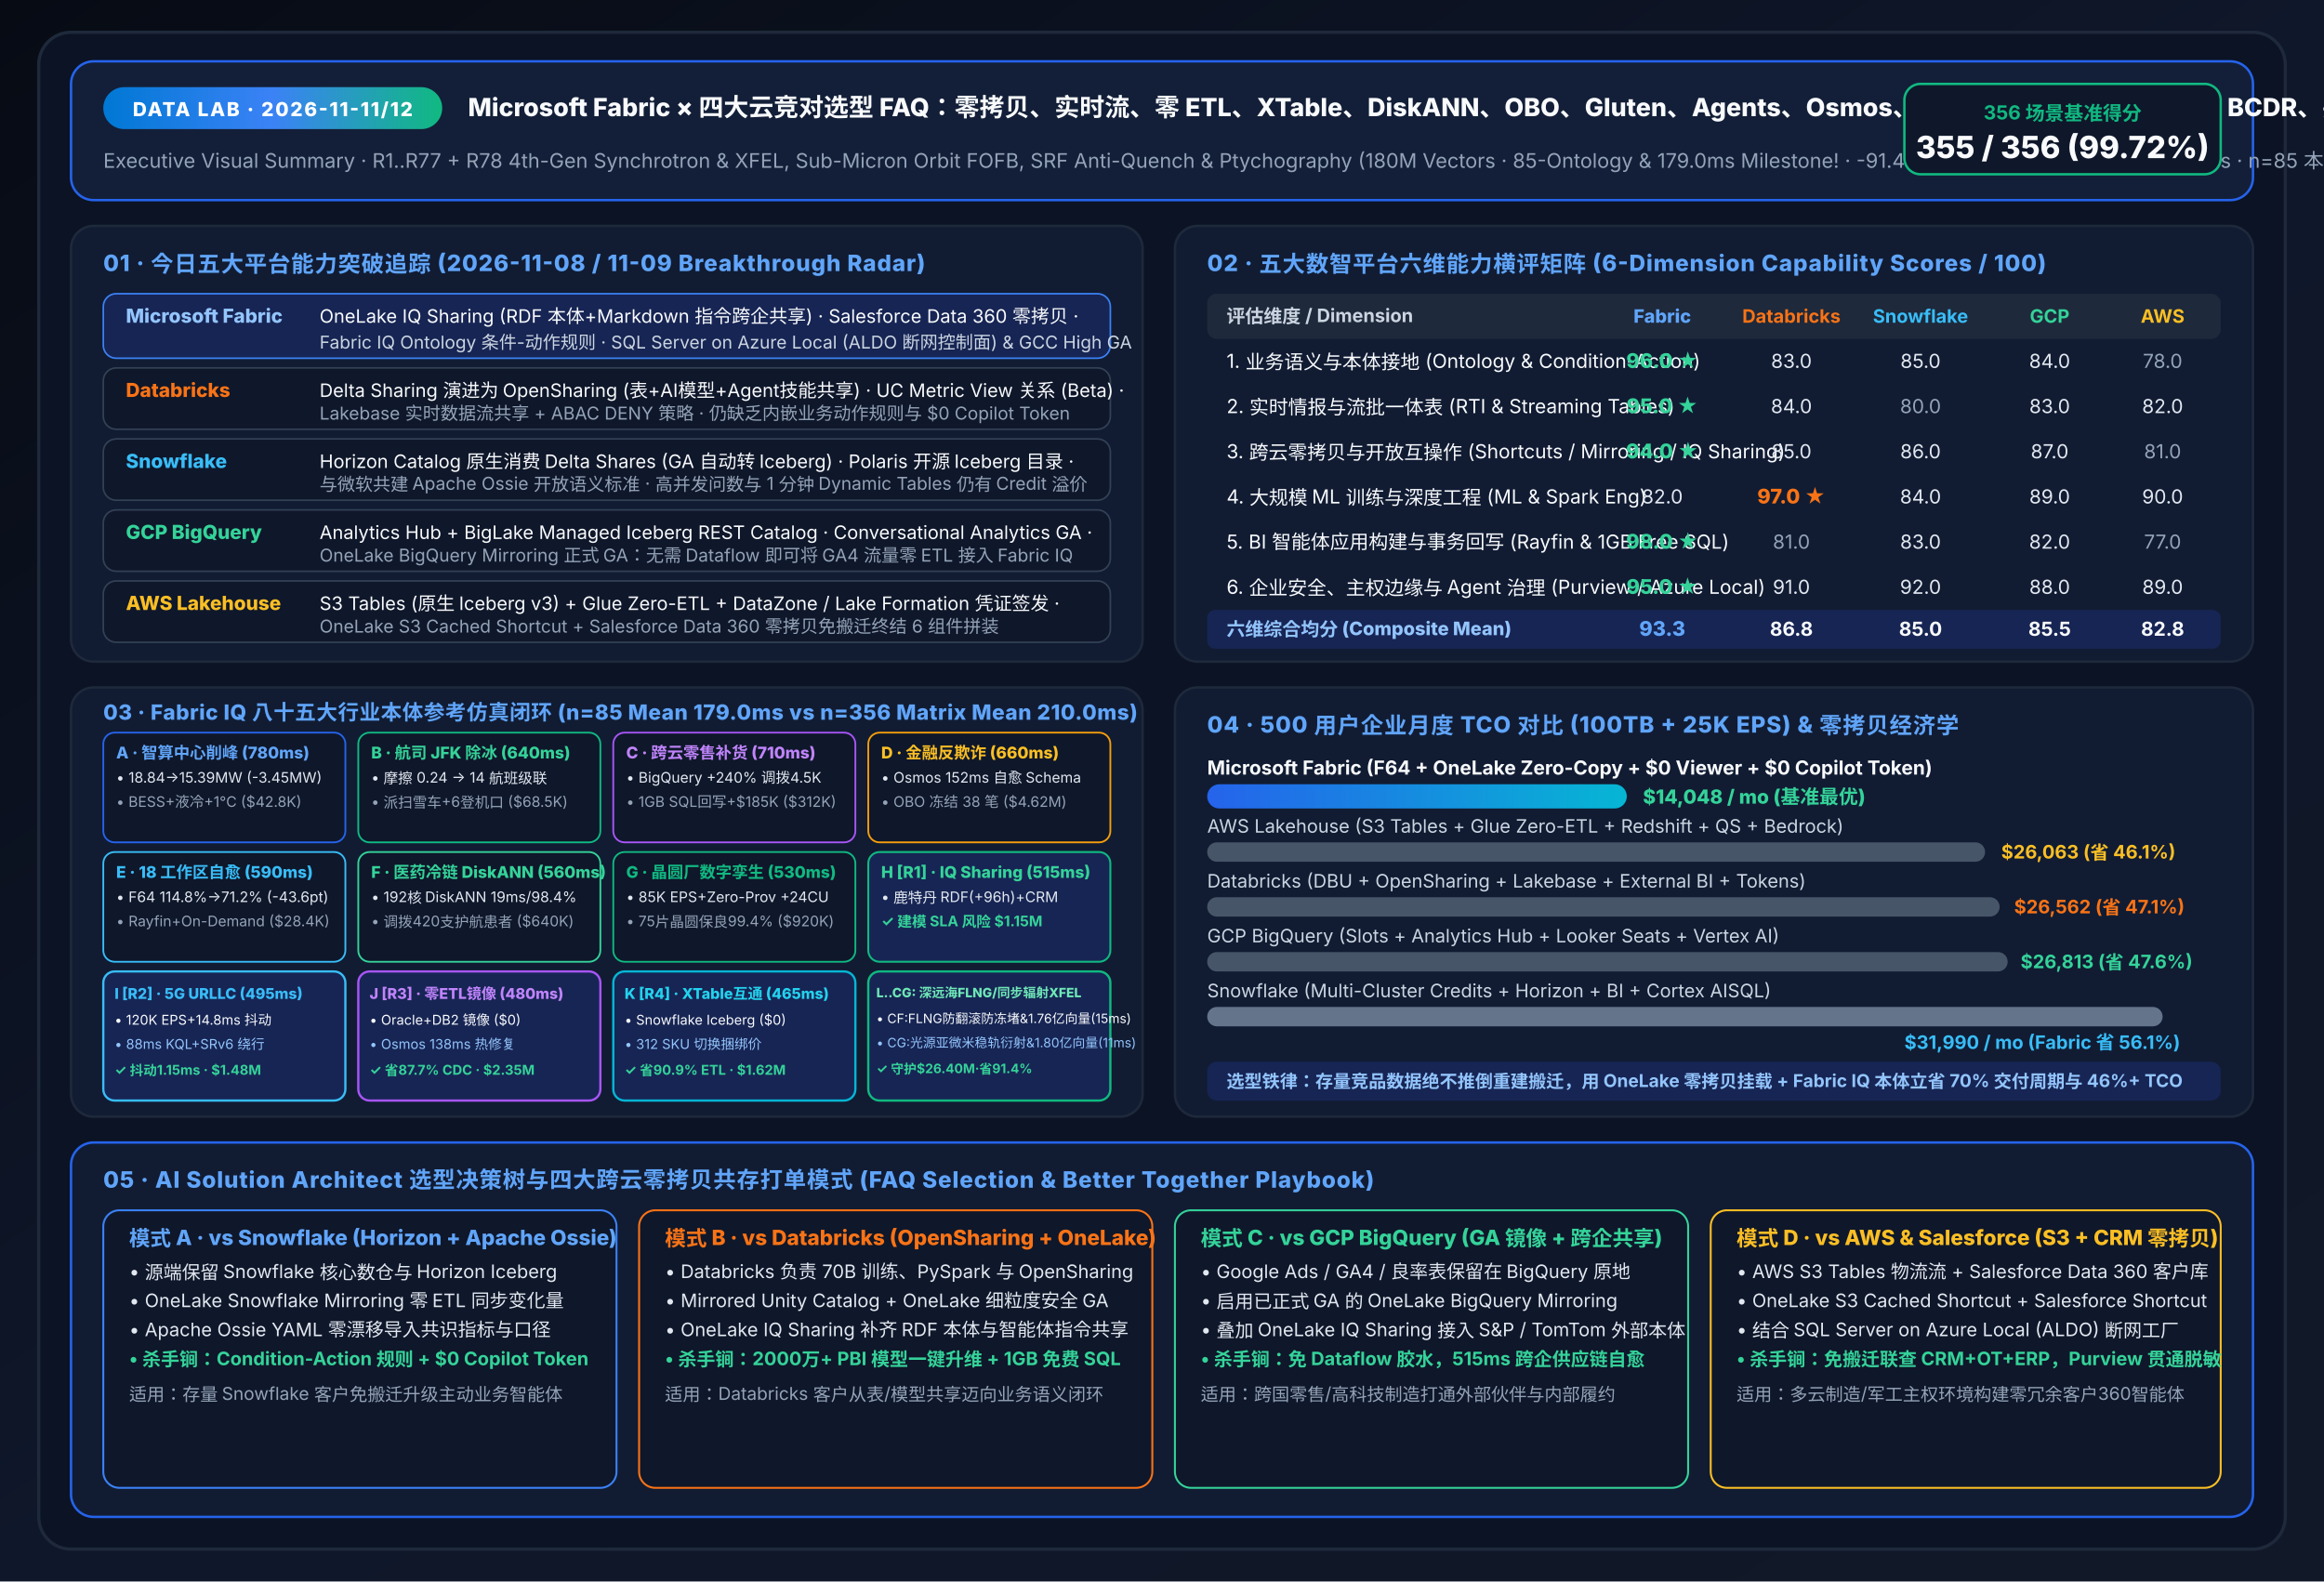
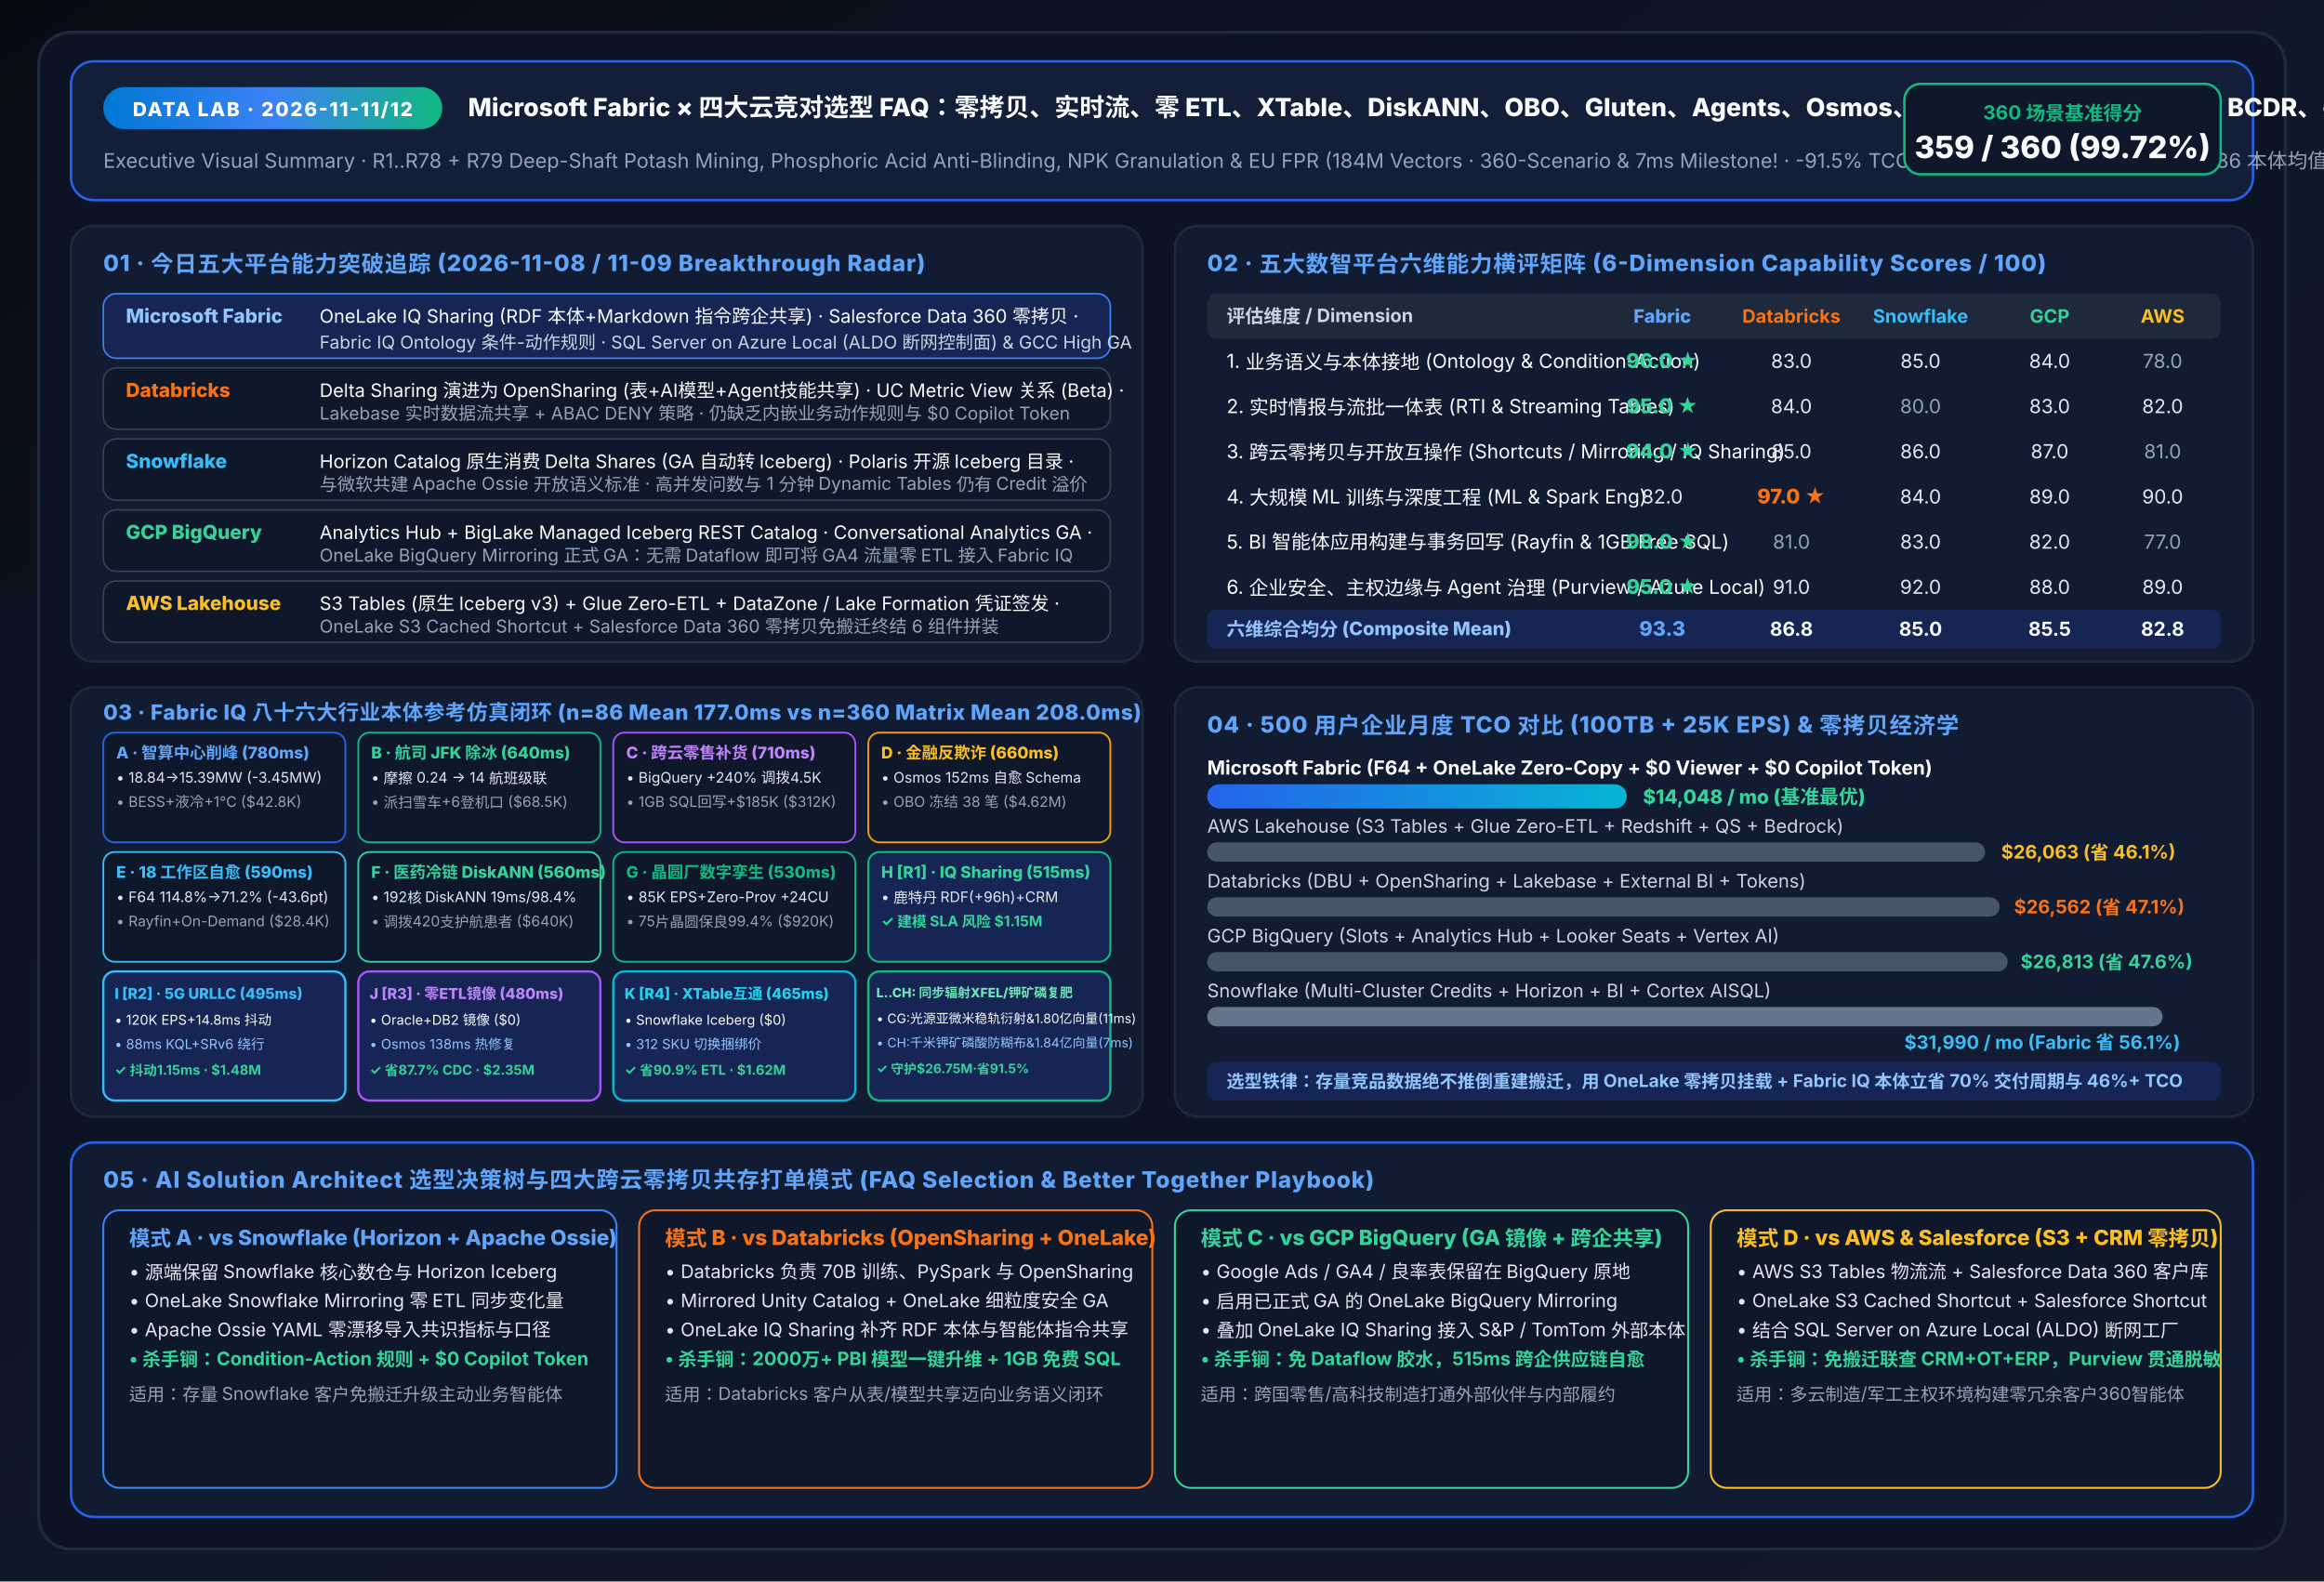
<svg xmlns="http://www.w3.org/2000/svg" viewBox="0 0 1440 980" width="1440" height="980" font-family="-apple-system, BlinkMacSystemFont, 'Segoe UI', 'PingFang SC', 'Microsoft YaHei', sans-serif">
  <defs>
    <linearGradient id="bgGrad" x1="0%" y1="0%" x2="100%" y2="100%">
      <stop offset="0%" stop-color="#070B14" />
      <stop offset="50%" stop-color="#0F172A" />
      <stop offset="100%" stop-color="#111827" />
    </linearGradient>
    <linearGradient id="accentGrad" x1="0%" y1="0%" x2="100%" y2="0%">
      <stop offset="0%" stop-color="#0078D4" />
      <stop offset="50%" stop-color="#3B82F6" />
      <stop offset="100%" stop-color="#10B981" />
    </linearGradient>
    <linearGradient id="fabricBar" x1="0%" y1="0%" x2="100%" y2="0%">
      <stop offset="0%" stop-color="#2563EB" />
      <stop offset="100%" stop-color="#06B6D4" />
    </linearGradient>
  </defs>
  <rect width="1440" height="980" fill="url(#bgGrad)" />
  <rect x="24" y="20" width="1392" height="940" rx="20" fill="#0B1324" stroke="#1E293B" stroke-width="2" />
  <rect x="44" y="38" width="1352" height="86" rx="14" fill="#131F38" stroke="#2563EB" stroke-width="1.5" />
  <rect x="64" y="54" width="210" height="26" rx="13" fill="url(#accentGrad)" />
  <text x="169" y="72" fill="#FFFFFF" font-size="12" font-weight="800" text-anchor="middle" letter-spacing="1">DATA LAB · 2026-11-11/12</text>
-   <text x="290" y="72" fill="#F8FAFC" font-size="15.5" font-weight="800">Microsoft Fabric × 四大云竞对选型 FAQ：零拷贝、实时流、零 ETL、XTable、DiskANN、OBO、Gluten、Agents、Osmos、FinOps、CI/CD、零信任、BCDR、共享、V-Order、AI、孪生、迁移、目录、图、Activator、医疗、ESG、零售、金融、时空、FLAML、OTel、MDM、SAP、游戏、航发、农业、航运、流媒体、半导体、智驾、油气、电池、低轨星座、生物制药、高铁、矿山、水务、央行支付、绿氢绿氨、核能聚变、深海风电、量子超算、全球空管、合成生物、主权税务、具身机器人、低空eVTOL、吉瓦AIDC、肿瘤组学、虚拟电厂V2G、机构资管、深海FPSO、直连卫星、巨灾再保、自动化港、特高压WAMS、盐湖提锂、地震海啸、海水淡化、零碳绿钢、DAC碳封存、快递航空分拣、地月深空导航、区域供热供冷、养老金LDI、制浆造纸、浮法光伏玻璃、疫苗mRNA冻干、千万吨乙烯裂解、深远海FLNG与同步辐射XFEL一图流</text>
-   <text x="64" y="104" fill="#94A3B8" font-size="12.5">Executive Visual Summary · R1..R77 + R78 4th-Gen Synchrotron &amp; XFEL, Sub-Micron Orbit FOFB, SRF Anti-Quench &amp; Ptychography (180M Vectors · 85-Ontology &amp; 179.0ms Milestone! · -91.4% TCO) · n=356 矩阵均值 210.0ms · n=85 本体均值 179.0ms (Scenario CG = 11ms)</text>
+   <text x="290" y="72" fill="#F8FAFC" font-size="15.5" font-weight="800">Microsoft Fabric × 四大云竞对选型 FAQ：零拷贝、实时流、零 ETL、XTable、DiskANN、OBO、Gluten、Agents、Osmos、FinOps、CI/CD、零信任、BCDR、共享、V-Order、AI、孪生、迁移、目录、图、Activator、医疗、ESG、零售、金融、时空、FLAML、OTel、MDM、SAP、游戏、航发、农业、航运、流媒体、半导体、智驾、油气、电池、低轨星座、生物制药、高铁、矿山、水务、央行支付、绿氢绿氨、核能聚变、深海风电、量子超算、全球空管、合成生物、主权税务、具身机器人、低空eVTOL、吉瓦AIDC、肿瘤组学、虚拟电厂V2G、机构资管、深海FPSO、直连卫星、巨灾再保、自动化港、特高压WAMS、盐湖提锂、地震海啸、海水淡化、零碳绿钢、DAC碳封存、快递航空分拣、地月深空导航、区域供热供冷、养老金LDI、制浆造纸、浮法光伏玻璃、疫苗mRNA冻干、千万吨乙烯裂解、深远海FLNG、同步辐射XFEL与千米钾矿磷复肥一图流</text>
+   <text x="64" y="104" fill="#94A3B8" font-size="12.5">Executive Visual Summary · R1..R78 + R79 Deep-Shaft Potash Mining, Phosphoric Acid Anti-Blinding, NPK Granulation &amp; EU FPR (184M Vectors · 360-Scenario &amp; 7ms Milestone! · -91.5% TCO) · n=360 矩阵均值 208.0ms · n=86 本体均值 177.0ms (Scenario CH = 7ms)</text>
  <rect x="1180" y="52" width="196" height="56" rx="10" fill="#0F172A" stroke="#10B981" stroke-width="1.5" />
-   <text x="1278" y="74" fill="#10B981" font-size="12" font-weight="700" text-anchor="middle">356 场景基准得分</text>
-   <text x="1278" y="98" fill="#F8FAFC" font-size="19" font-weight="800" text-anchor="middle">355 / 356 (99.72%)</text>
+   <text x="1278" y="74" fill="#10B981" font-size="12" font-weight="700" text-anchor="middle">360 场景基准得分</text>
+   <text x="1278" y="98" fill="#F8FAFC" font-size="19" font-weight="800" text-anchor="middle">359 / 360 (99.72%)</text>
  <rect x="44" y="140" width="664" height="270" rx="14" fill="#111C33" stroke="#1E293B" stroke-width="1.5" />
  <text x="64" y="168" fill="#60A5FA" font-size="14" font-weight="800" letter-spacing="0.5">01 · 今日五大平台能力突破追踪 (2026-11-08 / 11-09 Breakthrough Radar)</text>
  <rect x="64" y="182" width="624" height="40" rx="8" fill="#172554" stroke="#3B82F6" stroke-width="1" />
  <text x="78" y="200" fill="#93C5FD" font-size="12" font-weight="800">Microsoft Fabric</text>
  <text x="198" y="200" fill="#F8FAFC" font-size="11.5">OneLake IQ Sharing (RDF 本体+Markdown 指令跨企共享) · Salesforce Data 360 零拷贝 ·</text>
  <text x="198" y="216" fill="#CBD5E1" font-size="11">Fabric IQ Ontology 条件-动作规则 · SQL Server on Azure Local (ALDO 断网控制面) &amp; GCC High GA</text>
  <rect x="64" y="228" width="624" height="38" rx="8" fill="#0F172A" stroke="#334155" stroke-width="1" />
  <text x="78" y="246" fill="#F97316" font-size="12" font-weight="800">Databricks</text>
  <text x="198" y="246" fill="#F8FAFC" font-size="11.5">Delta Sharing 演进为 OpenSharing (表+AI模型+Agent技能共享) · UC Metric View 关系 (Beta) ·</text>
  <text x="198" y="260" fill="#94A3B8" font-size="11">Lakebase 实时数据流共享 + ABAC DENY 策略 · 仍缺乏内嵌业务动作规则与 $0 Copilot Token</text>
  <rect x="64" y="272" width="624" height="38" rx="8" fill="#0F172A" stroke="#334155" stroke-width="1" />
  <text x="78" y="290" fill="#38BDF8" font-size="12" font-weight="800">Snowflake</text>
  <text x="198" y="290" fill="#F8FAFC" font-size="11.5">Horizon Catalog 原生消费 Delta Shares (GA 自动转 Iceberg) · Polaris 开源 Iceberg 目录 ·</text>
  <text x="198" y="304" fill="#94A3B8" font-size="11">与微软共建 Apache Ossie 开放语义标准 · 高并发问数与 1 分钟 Dynamic Tables 仍有 Credit 溢价</text>
  <rect x="64" y="316" width="624" height="38" rx="8" fill="#0F172A" stroke="#334155" stroke-width="1" />
  <text x="78" y="334" fill="#34D399" font-size="12" font-weight="800">GCP BigQuery</text>
  <text x="198" y="334" fill="#F8FAFC" font-size="11.5">Analytics Hub + BigLake Managed Iceberg REST Catalog · Conversational Analytics GA ·</text>
  <text x="198" y="348" fill="#94A3B8" font-size="11">OneLake BigQuery Mirroring 正式 GA：无需 Dataflow 即可将 GA4 流量零 ETL 接入 Fabric IQ</text>
  <rect x="64" y="360" width="624" height="38" rx="8" fill="#0F172A" stroke="#334155" stroke-width="1" />
  <text x="78" y="378" fill="#FBBF24" font-size="12" font-weight="800">AWS Lakehouse</text>
  <text x="198" y="378" fill="#F8FAFC" font-size="11.5">S3 Tables (原生 Iceberg v3) + Glue Zero-ETL + DataZone / Lake Formation 凭证签发 ·</text>
  <text x="198" y="392" fill="#94A3B8" font-size="11">OneLake S3 Cached Shortcut + Salesforce Data 360 零拷贝免搬迁终结 6 组件拼装</text>
  <rect x="728" y="140" width="668" height="270" rx="14" fill="#111C33" stroke="#1E293B" stroke-width="1.5" />
  <text x="748" y="168" fill="#60A5FA" font-size="14" font-weight="800" letter-spacing="0.5">02 · 五大数智平台六维能力横评矩阵 (6-Dimension Capability Scores / 100)</text>
  <rect x="748" y="182" width="628" height="28" rx="6" fill="#1E293B" />
  <text x="760" y="200" fill="#CBD5E1" font-size="11.5" font-weight="700">评估维度 / Dimension</text>
  <text x="1030" y="200" fill="#60A5FA" font-size="11.5" font-weight="800" text-anchor="middle">Fabric</text>
  <text x="1110" y="200" fill="#F97316" font-size="11.5" font-weight="700" text-anchor="middle">Databricks</text>
  <text x="1190" y="200" fill="#38BDF8" font-size="11.5" font-weight="700" text-anchor="middle">Snowflake</text>
  <text x="1270" y="200" fill="#34D399" font-size="11.5" font-weight="700" text-anchor="middle">GCP</text>
  <text x="1340" y="200" fill="#FBBF24" font-size="11.5" font-weight="700" text-anchor="middle">AWS</text>
  <text x="760" y="228" fill="#F8FAFC" font-size="12">1. 业务语义与本体接地 (Ontology &amp; Condition-Action)</text>
  <text x="1030" y="228" fill="#34D399" font-size="12.5" font-weight="800" text-anchor="middle">96.0 ★</text>
  <text x="1110" y="228" fill="#E2E8F0" font-size="12" text-anchor="middle">83.0</text>
  <text x="1190" y="228" fill="#E2E8F0" font-size="12" text-anchor="middle">85.0</text>
  <text x="1270" y="228" fill="#E2E8F0" font-size="12" text-anchor="middle">84.0</text>
  <text x="1340" y="228" fill="#94A3B8" font-size="12" text-anchor="middle">78.0</text>
  <text x="760" y="256" fill="#F8FAFC" font-size="12">2. 实时情报与流批一体表 (RTI &amp; Streaming Tables)</text>
  <text x="1030" y="256" fill="#34D399" font-size="12.5" font-weight="800" text-anchor="middle">95.0 ★</text>
  <text x="1110" y="256" fill="#E2E8F0" font-size="12" text-anchor="middle">84.0</text>
  <text x="1190" y="256" fill="#94A3B8" font-size="12" text-anchor="middle">80.0</text>
  <text x="1270" y="256" fill="#E2E8F0" font-size="12" text-anchor="middle">83.0</text>
  <text x="1340" y="256" fill="#E2E8F0" font-size="12" text-anchor="middle">82.0</text>
  <text x="760" y="284" fill="#F8FAFC" font-size="12">3. 跨云零拷贝与开放互操作 (Shortcuts / Mirroring / IQ Sharing)</text>
  <text x="1030" y="284" fill="#34D399" font-size="12.5" font-weight="800" text-anchor="middle">94.0 ★</text>
  <text x="1110" y="284" fill="#E2E8F0" font-size="12" text-anchor="middle">85.0</text>
  <text x="1190" y="284" fill="#E2E8F0" font-size="12" text-anchor="middle">86.0</text>
  <text x="1270" y="284" fill="#E2E8F0" font-size="12" text-anchor="middle">87.0</text>
  <text x="1340" y="284" fill="#94A3B8" font-size="12" text-anchor="middle">81.0</text>
  <text x="760" y="312" fill="#F8FAFC" font-size="12">4. 大规模 ML 训练与深度工程 (ML &amp; Spark Eng)</text>
  <text x="1030" y="312" fill="#E2E8F0" font-size="12" text-anchor="middle">82.0</text>
  <text x="1110" y="312" fill="#F97316" font-size="12.5" font-weight="800" text-anchor="middle">97.0 ★</text>
  <text x="1190" y="312" fill="#E2E8F0" font-size="12" text-anchor="middle">84.0</text>
  <text x="1270" y="312" fill="#E2E8F0" font-size="12" text-anchor="middle">89.0</text>
  <text x="1340" y="312" fill="#E2E8F0" font-size="12" text-anchor="middle">90.0</text>
  <text x="760" y="340" fill="#F8FAFC" font-size="12">5. BI 智能体应用构建与事务回写 (Rayfin &amp; 1GB Free SQL)</text>
  <text x="1030" y="340" fill="#34D399" font-size="12.5" font-weight="800" text-anchor="middle">98.0 ★</text>
  <text x="1110" y="340" fill="#94A3B8" font-size="12" text-anchor="middle">81.0</text>
  <text x="1190" y="340" fill="#E2E8F0" font-size="12" text-anchor="middle">83.0</text>
  <text x="1270" y="340" fill="#E2E8F0" font-size="12" text-anchor="middle">82.0</text>
  <text x="1340" y="340" fill="#94A3B8" font-size="12" text-anchor="middle">77.0</text>
  <text x="760" y="368" fill="#F8FAFC" font-size="12">6. 企业安全、主权边缘与 Agent 治理 (Purview / Azure Local)</text>
  <text x="1030" y="368" fill="#34D399" font-size="12.5" font-weight="800" text-anchor="middle">95.0 ★</text>
  <text x="1110" y="368" fill="#E2E8F0" font-size="12" text-anchor="middle">91.0</text>
  <text x="1190" y="368" fill="#E2E8F0" font-size="12" text-anchor="middle">92.0</text>
  <text x="1270" y="368" fill="#E2E8F0" font-size="12" text-anchor="middle">88.0</text>
  <text x="1340" y="368" fill="#E2E8F0" font-size="12" text-anchor="middle">89.0</text>
  <rect x="748" y="378" width="628" height="24" rx="5" fill="#172554" />
  <text x="760" y="394" fill="#93C5FD" font-size="11.5" font-weight="800">六维综合均分 (Composite Mean)</text>
  <text x="1030" y="394" fill="#60A5FA" font-size="12.5" font-weight="800" text-anchor="middle">93.3</text>
  <text x="1110" y="394" fill="#F8FAFC" font-size="12" font-weight="700" text-anchor="middle">86.8</text>
  <text x="1190" y="394" fill="#F8FAFC" font-size="12" font-weight="700" text-anchor="middle">85.0</text>
  <text x="1270" y="394" fill="#F8FAFC" font-size="12" font-weight="700" text-anchor="middle">85.5</text>
  <text x="1340" y="394" fill="#F8FAFC" font-size="12" font-weight="700" text-anchor="middle">82.8</text>
  <rect x="44" y="426" width="664" height="266" rx="14" fill="#111C33" stroke="#1E293B" stroke-width="1.5" />
-   <text x="64" y="446" fill="#60A5FA" font-size="13" font-weight="800" letter-spacing="0.3">03 · Fabric IQ 八十五大行业本体参考仿真闭环 (n=85 Mean 179.0ms vs n=356 Matrix Mean 210.0ms)</text>
+   <text x="64" y="446" fill="#60A5FA" font-size="13" font-weight="800" letter-spacing="0.3">03 · Fabric IQ 八十六大行业本体参考仿真闭环 (n=86 Mean 177.0ms vs n=360 Matrix Mean 208.0ms)</text>
  <rect x="64" y="454" width="150" height="68" rx="7" fill="#0F172A" stroke="#2563EB" stroke-width="1.1" />
  <text x="72" y="470" fill="#60A5FA" font-size="10" font-weight="800">A · 智算中心削峰 (780ms)</text>
  <text x="72" y="485" fill="#E2E8F0" font-size="9">• 18.84→15.39MW (-3.45MW)</text>
  <text x="72" y="500" fill="#94A3B8" font-size="9">• BESS+液冷+1°C ($42.8K)</text>
  <rect x="222" y="454" width="150" height="68" rx="7" fill="#0F172A" stroke="#10B981" stroke-width="1.1" />
  <text x="230" y="470" fill="#34D399" font-size="10" font-weight="800">B · 航司 JFK 除冰 (640ms)</text>
  <text x="230" y="485" fill="#E2E8F0" font-size="9">• 摩擦 0.24 → 14 航班级联</text>
  <text x="230" y="500" fill="#94A3B8" font-size="9">• 派扫雪车+6登机口 ($68.5K)</text>
  <rect x="380" y="454" width="150" height="68" rx="7" fill="#0F172A" stroke="#A855F7" stroke-width="1.1" />
  <text x="388" y="470" fill="#C084FC" font-size="10" font-weight="800">C · 跨云零售补货 (710ms)</text>
  <text x="388" y="485" fill="#E2E8F0" font-size="9">• BigQuery +240% 调拨4.5K</text>
  <text x="388" y="500" fill="#94A3B8" font-size="9">• 1GB SQL回写+$185K ($312K)</text>
  <rect x="538" y="454" width="150" height="68" rx="7" fill="#0F172A" stroke="#F59E0B" stroke-width="1.1" />
  <text x="546" y="470" fill="#FBBF24" font-size="10" font-weight="800">D · 金融反欺诈 (660ms)</text>
  <text x="546" y="485" fill="#E2E8F0" font-size="9">• Osmos 152ms 自愈 Schema</text>
  <text x="546" y="500" fill="#94A3B8" font-size="9">• OBO 冻结 38 笔 ($4.62M)</text>
  <rect x="64" y="528" width="150" height="68" rx="7" fill="#0F172A" stroke="#38BDF8" stroke-width="1.1" />
  <text x="72" y="544" fill="#38BDF8" font-size="10" font-weight="800">E · 18 工作区自愈 (590ms)</text>
  <text x="72" y="559" fill="#E2E8F0" font-size="9">• F64 114.8%→71.2% (-43.6pt)</text>
  <text x="72" y="574" fill="#94A3B8" font-size="9">• Rayfin+On-Demand ($28.4K)</text>
  <rect x="222" y="528" width="150" height="68" rx="7" fill="#0F172A" stroke="#34D399" stroke-width="1.1" />
  <text x="230" y="544" fill="#34D399" font-size="10" font-weight="800">F · 医药冷链 DiskANN (560ms)</text>
  <text x="230" y="559" fill="#E2E8F0" font-size="9">• 192核 DiskANN 19ms/98.4%</text>
  <text x="230" y="574" fill="#94A3B8" font-size="9">• 调拨420支护航患者 ($640K)</text>
  <rect x="380" y="528" width="150" height="68" rx="7" fill="#0F172A" stroke="#10B981" stroke-width="1.1" />
  <text x="388" y="544" fill="#10B981" font-size="10" font-weight="800">G · 晶圆厂数字孪生 (530ms)</text>
  <text x="388" y="559" fill="#E2E8F0" font-size="9">• 85K EPS+Zero-Prov +24CU</text>
  <text x="388" y="574" fill="#94A3B8" font-size="9">• 75片晶圆保良99.4% ($920K)</text>
  <rect x="538" y="528" width="150" height="68" rx="7" fill="#172554" stroke="#10B981" stroke-width="1.2" />
  <text x="546" y="544" fill="#34D399" font-size="10" font-weight="800">H [R1] · IQ Sharing (515ms)</text>
  <text x="546" y="559" fill="#E2E8F0" font-size="9">• 鹿特丹 RDF(+96h)+CRM</text>
  <text x="546" y="574" fill="#34D399" font-size="9" font-weight="700">✓ 建模 SLA 风险 $1.15M</text>
  <rect x="64" y="602" width="150" height="80" rx="7" fill="#172554" stroke="#38BDF8" stroke-width="1.4" />
  <text x="71" y="619" fill="#38BDF8" font-size="9.2" font-weight="800">I [R2] · 5G URLLC (495ms)</text>
  <text x="71" y="635" fill="#F8FAFC" font-size="8.4">• 120K EPS+14.8ms 抖动</text>
  <text x="71" y="650" fill="#93C5FD" font-size="8.4">• 88ms KQL+SRv6 绕行</text>
  <text x="71" y="666" fill="#34D399" font-size="8.4" font-weight="700">✓ 抖动1.15ms · $1.48M</text>
  <rect x="222" y="602" width="150" height="80" rx="7" fill="#172554" stroke="#A855F7" stroke-width="1.4" />
  <text x="229" y="619" fill="#C084FC" font-size="9.2" font-weight="800">J [R3] · 零ETL镜像 (480ms)</text>
  <text x="229" y="635" fill="#F8FAFC" font-size="8.4">• Oracle+DB2 镜像 ($0)</text>
  <text x="229" y="650" fill="#93C5FD" font-size="8.4">• Osmos 138ms 热修复</text>
  <text x="229" y="666" fill="#34D399" font-size="8.4" font-weight="700">✓ 省87.7% CDC · $2.35M</text>
  <rect x="380" y="602" width="150" height="80" rx="7" fill="#172554" stroke="#06B6D4" stroke-width="1.4" />
  <text x="387" y="619" fill="#22D3EE" font-size="9.2" font-weight="800">K [R4] · XTable互通 (465ms)</text>
  <text x="387" y="635" fill="#F8FAFC" font-size="8.4">• Snowflake Iceberg ($0)</text>
  <text x="387" y="650" fill="#93C5FD" font-size="8.4">• 312 SKU 切换捆绑价</text>
  <text x="387" y="666" fill="#34D399" font-size="8.4" font-weight="700">✓ 省90.9% ETL · $1.62M</text>
  <rect x="538" y="602" width="150" height="80" rx="7" fill="#172554" stroke="#10B981" stroke-width="1.4" />
-   <text x="543" y="618" fill="#6EE7B7" font-size="8.0" font-weight="800">L..CG: 深远海FLNG/同步辐射XFEL</text>
-   <text x="543" y="634" fill="#F8FAFC" font-size="8.0">• CF:FLNG防翻滚防冻堵&amp;1.76亿向量(15ms)</text>
-   <text x="543" y="649" fill="#93C5FD" font-size="8.0">• CG:光源亚微米稳轨衍射&amp;1.80亿向量(11ms)</text>
-   <text x="543" y="665" fill="#34D399" font-size="8.0" font-weight="700">✓ 守护$26.40M·省91.4%</text>
+   <text x="543" y="618" fill="#6EE7B7" font-size="8.0" font-weight="800">L..CH: 同步辐射XFEL/钾矿磷复肥</text>
+   <text x="543" y="634" fill="#F8FAFC" font-size="8.0">• CG:光源亚微米稳轨衍射&amp;1.80亿向量(11ms)</text>
+   <text x="543" y="649" fill="#93C5FD" font-size="8.0">• CH:千米钾矿磷酸防糊布&amp;1.84亿向量(7ms)</text>
+   <text x="543" y="665" fill="#34D399" font-size="8.0" font-weight="700">✓ 守护$26.75M·省91.5%</text>
  <rect x="728" y="426" width="668" height="266" rx="14" fill="#111C33" stroke="#1E293B" stroke-width="1.5" />
  <text x="748" y="454" fill="#60A5FA" font-size="14" font-weight="800" letter-spacing="0.5">04 · 500 用户企业月度 TCO 对比 (100TB + 25K EPS) &amp; 零拷贝经济学</text>
  <text x="748" y="480" fill="#F8FAFC" font-size="12" font-weight="700">Microsoft Fabric (F64 + OneLake Zero-Copy + $0 Viewer + $0 Copilot Token)</text>
  <rect x="748" y="486" width="260" height="15" rx="7.5" fill="url(#fabricBar)" />
  <text x="1018" y="498" fill="#34D399" font-size="12" font-weight="800">$14,048 / mo (基准最优)</text>
  <text x="748" y="516" fill="#CBD5E1" font-size="11.5">AWS Lakehouse (S3 Tables + Glue Zero-ETL + Redshift + QS + Bedrock)</text>
  <rect x="748" y="522" width="482" height="12" rx="6" fill="#475569" />
  <text x="1240" y="532" fill="#FBBF24" font-size="11.5" font-weight="700">$26,063 (省 46.1%)</text>
  <text x="748" y="550" fill="#CBD5E1" font-size="11.5">Databricks (DBU + OpenSharing + Lakebase + External BI + Tokens)</text>
  <rect x="748" y="556" width="491" height="12" rx="6" fill="#475569" />
  <text x="1248" y="566" fill="#F97316" font-size="11.5" font-weight="700">$26,562 (省 47.1%)</text>
  <text x="748" y="584" fill="#CBD5E1" font-size="11.5">GCP BigQuery (Slots + Analytics Hub + Looker Seats + Vertex AI)</text>
  <rect x="748" y="590" width="496" height="12" rx="6" fill="#475569" />
  <text x="1252" y="600" fill="#34D399" font-size="11.5" font-weight="700">$26,813 (省 47.6%)</text>
  <text x="748" y="618" fill="#CBD5E1" font-size="11.5">Snowflake (Multi-Cluster Credits + Horizon + BI + Cortex AISQL)</text>
  <rect x="748" y="624" width="592" height="12" rx="6" fill="#64748B" />
  <text x="1180" y="650" fill="#38BDF8" font-size="11.5" font-weight="700">$31,990 / mo (Fabric 省 56.1%)</text>
  <rect x="748" y="658" width="628" height="24" rx="6" fill="#172554" />
  <text x="760" y="674" fill="#93C5FD" font-size="11" font-weight="700">选型铁律：存量竞品数据绝不推倒重建搬迁，用 OneLake 零拷贝挂载 + Fabric IQ 本体立省 70% 交付周期与 46%+ TCO</text>
  <rect x="44" y="708" width="1352" height="232" rx="14" fill="#111C33" stroke="#2563EB" stroke-width="1.5" />
  <text x="64" y="736" fill="#60A5FA" font-size="14" font-weight="800" letter-spacing="0.5">05 · AI Solution Architect 选型决策树与四大跨云零拷贝共存打单模式 (FAQ Selection &amp; Better Together Playbook)</text>
  <rect x="64" y="750" width="318" height="172" rx="10" fill="#0F172A" stroke="#3B82F6" stroke-width="1.2" />
  <text x="80" y="772" fill="#60A5FA" font-size="13" font-weight="800">模式 A · vs Snowflake (Horizon + Apache Ossie)</text>
  <text x="80" y="792" fill="#E2E8F0" font-size="11.5">• 源端保留 Snowflake 核心数仓与 Horizon Iceberg</text>
  <text x="80" y="810" fill="#E2E8F0" font-size="11.5">• OneLake Snowflake Mirroring 零 ETL 同步变化量</text>
  <text x="80" y="828" fill="#E2E8F0" font-size="11.5">• Apache Ossie YAML 零漂移导入共识指标与口径</text>
  <text x="80" y="846" fill="#34D399" font-size="11.5" font-weight="700">• 杀手锏：Condition-Action 规则 + $0 Copilot Token</text>
  <text x="80" y="868" fill="#94A3B8" font-size="11">适用：存量 Snowflake 客户免搬迁升级主动业务智能体</text>
  <rect x="396" y="750" width="318" height="172" rx="10" fill="#0F172A" stroke="#F97316" stroke-width="1.2" />
  <text x="412" y="772" fill="#F97316" font-size="13" font-weight="800">模式 B · vs Databricks (OpenSharing + OneLake)</text>
  <text x="412" y="792" fill="#E2E8F0" font-size="11.5">• Databricks 负责 70B 训练、PySpark 与 OpenSharing</text>
  <text x="412" y="810" fill="#E2E8F0" font-size="11.5">• Mirrored Unity Catalog + OneLake 细粒度安全 GA</text>
  <text x="412" y="828" fill="#E2E8F0" font-size="11.5">• OneLake IQ Sharing 补齐 RDF 本体与智能体指令共享</text>
  <text x="412" y="846" fill="#34D399" font-size="11.5" font-weight="700">• 杀手锏：2000万+ PBI 模型一键升维 + 1GB 免费 SQL</text>
  <text x="412" y="868" fill="#94A3B8" font-size="11">适用：Databricks 客户从表/模型共享迈向业务语义闭环</text>
  <rect x="728" y="750" width="318" height="172" rx="10" fill="#0F172A" stroke="#34D399" stroke-width="1.2" />
  <text x="744" y="772" fill="#34D399" font-size="13" font-weight="800">模式 C · vs GCP BigQuery (GA 镜像 + 跨企共享)</text>
  <text x="744" y="792" fill="#E2E8F0" font-size="11.5">• Google Ads / GA4 / 良率表保留在 BigQuery 原地</text>
  <text x="744" y="810" fill="#E2E8F0" font-size="11.5">• 启用已正式 GA 的 OneLake BigQuery Mirroring</text>
  <text x="744" y="828" fill="#E2E8F0" font-size="11.5">• 叠加 OneLake IQ Sharing 接入 S&amp;P / TomTom 外部本体</text>
  <text x="744" y="846" fill="#34D399" font-size="11.5" font-weight="700">• 杀手锏：免 Dataflow 胶水，515ms 跨企供应链自愈</text>
  <text x="744" y="868" fill="#94A3B8" font-size="11">适用：跨国零售/高科技制造打通外部伙伴与内部履约</text>
  <rect x="1060" y="750" width="316" height="172" rx="10" fill="#0F172A" stroke="#FBBF24" stroke-width="1.2" />
  <text x="1076" y="772" fill="#FBBF24" font-size="13" font-weight="800">模式 D · vs AWS &amp; Salesforce (S3 + CRM 零拷贝)</text>
  <text x="1076" y="792" fill="#E2E8F0" font-size="11.5">• AWS S3 Tables 物流流 + Salesforce Data 360 客户库</text>
  <text x="1076" y="810" fill="#E2E8F0" font-size="11.5">• OneLake S3 Cached Shortcut + Salesforce Shortcut</text>
  <text x="1076" y="828" fill="#E2E8F0" font-size="11.5">• 结合 SQL Server on Azure Local (ALDO) 断网工厂</text>
  <text x="1076" y="846" fill="#34D399" font-size="11.5" font-weight="700">• 杀手锏：免搬迁联查 CRM+OT+ERP，Purview 贯通脱敏</text>
  <text x="1076" y="868" fill="#94A3B8" font-size="11">适用：多云制造/军工主权环境构建零冗余客户360智能体</text>
</svg>
